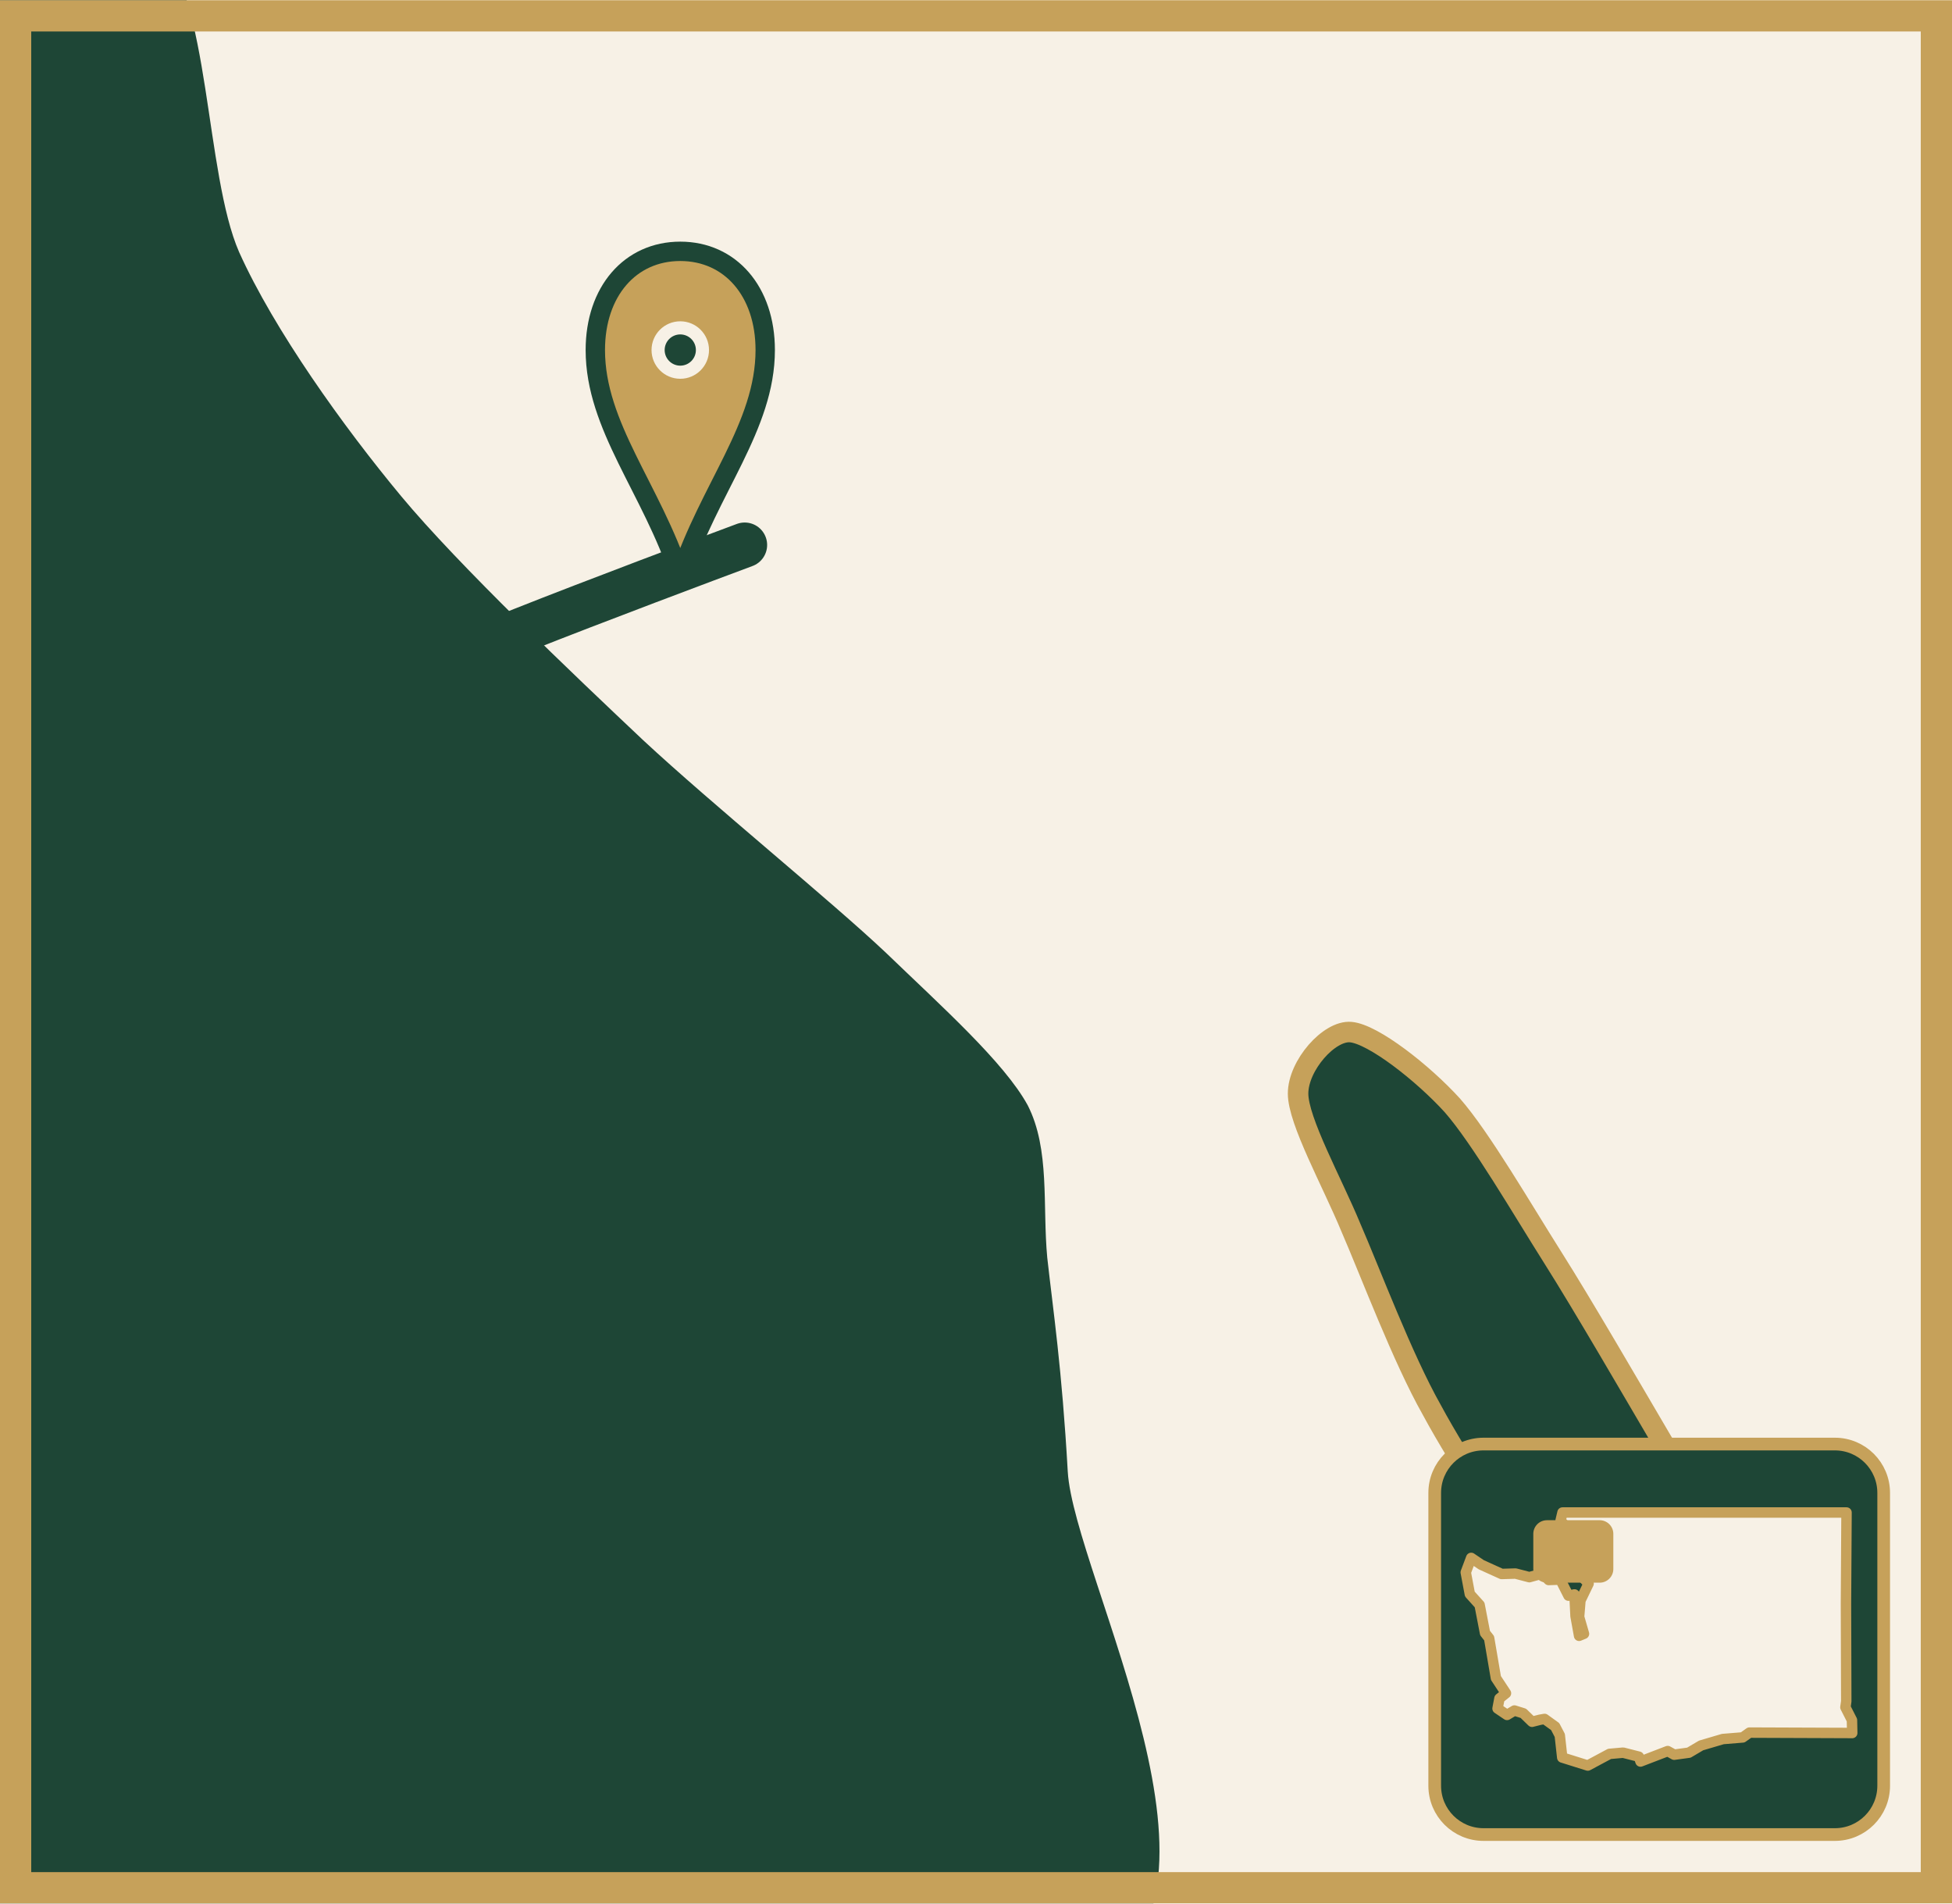
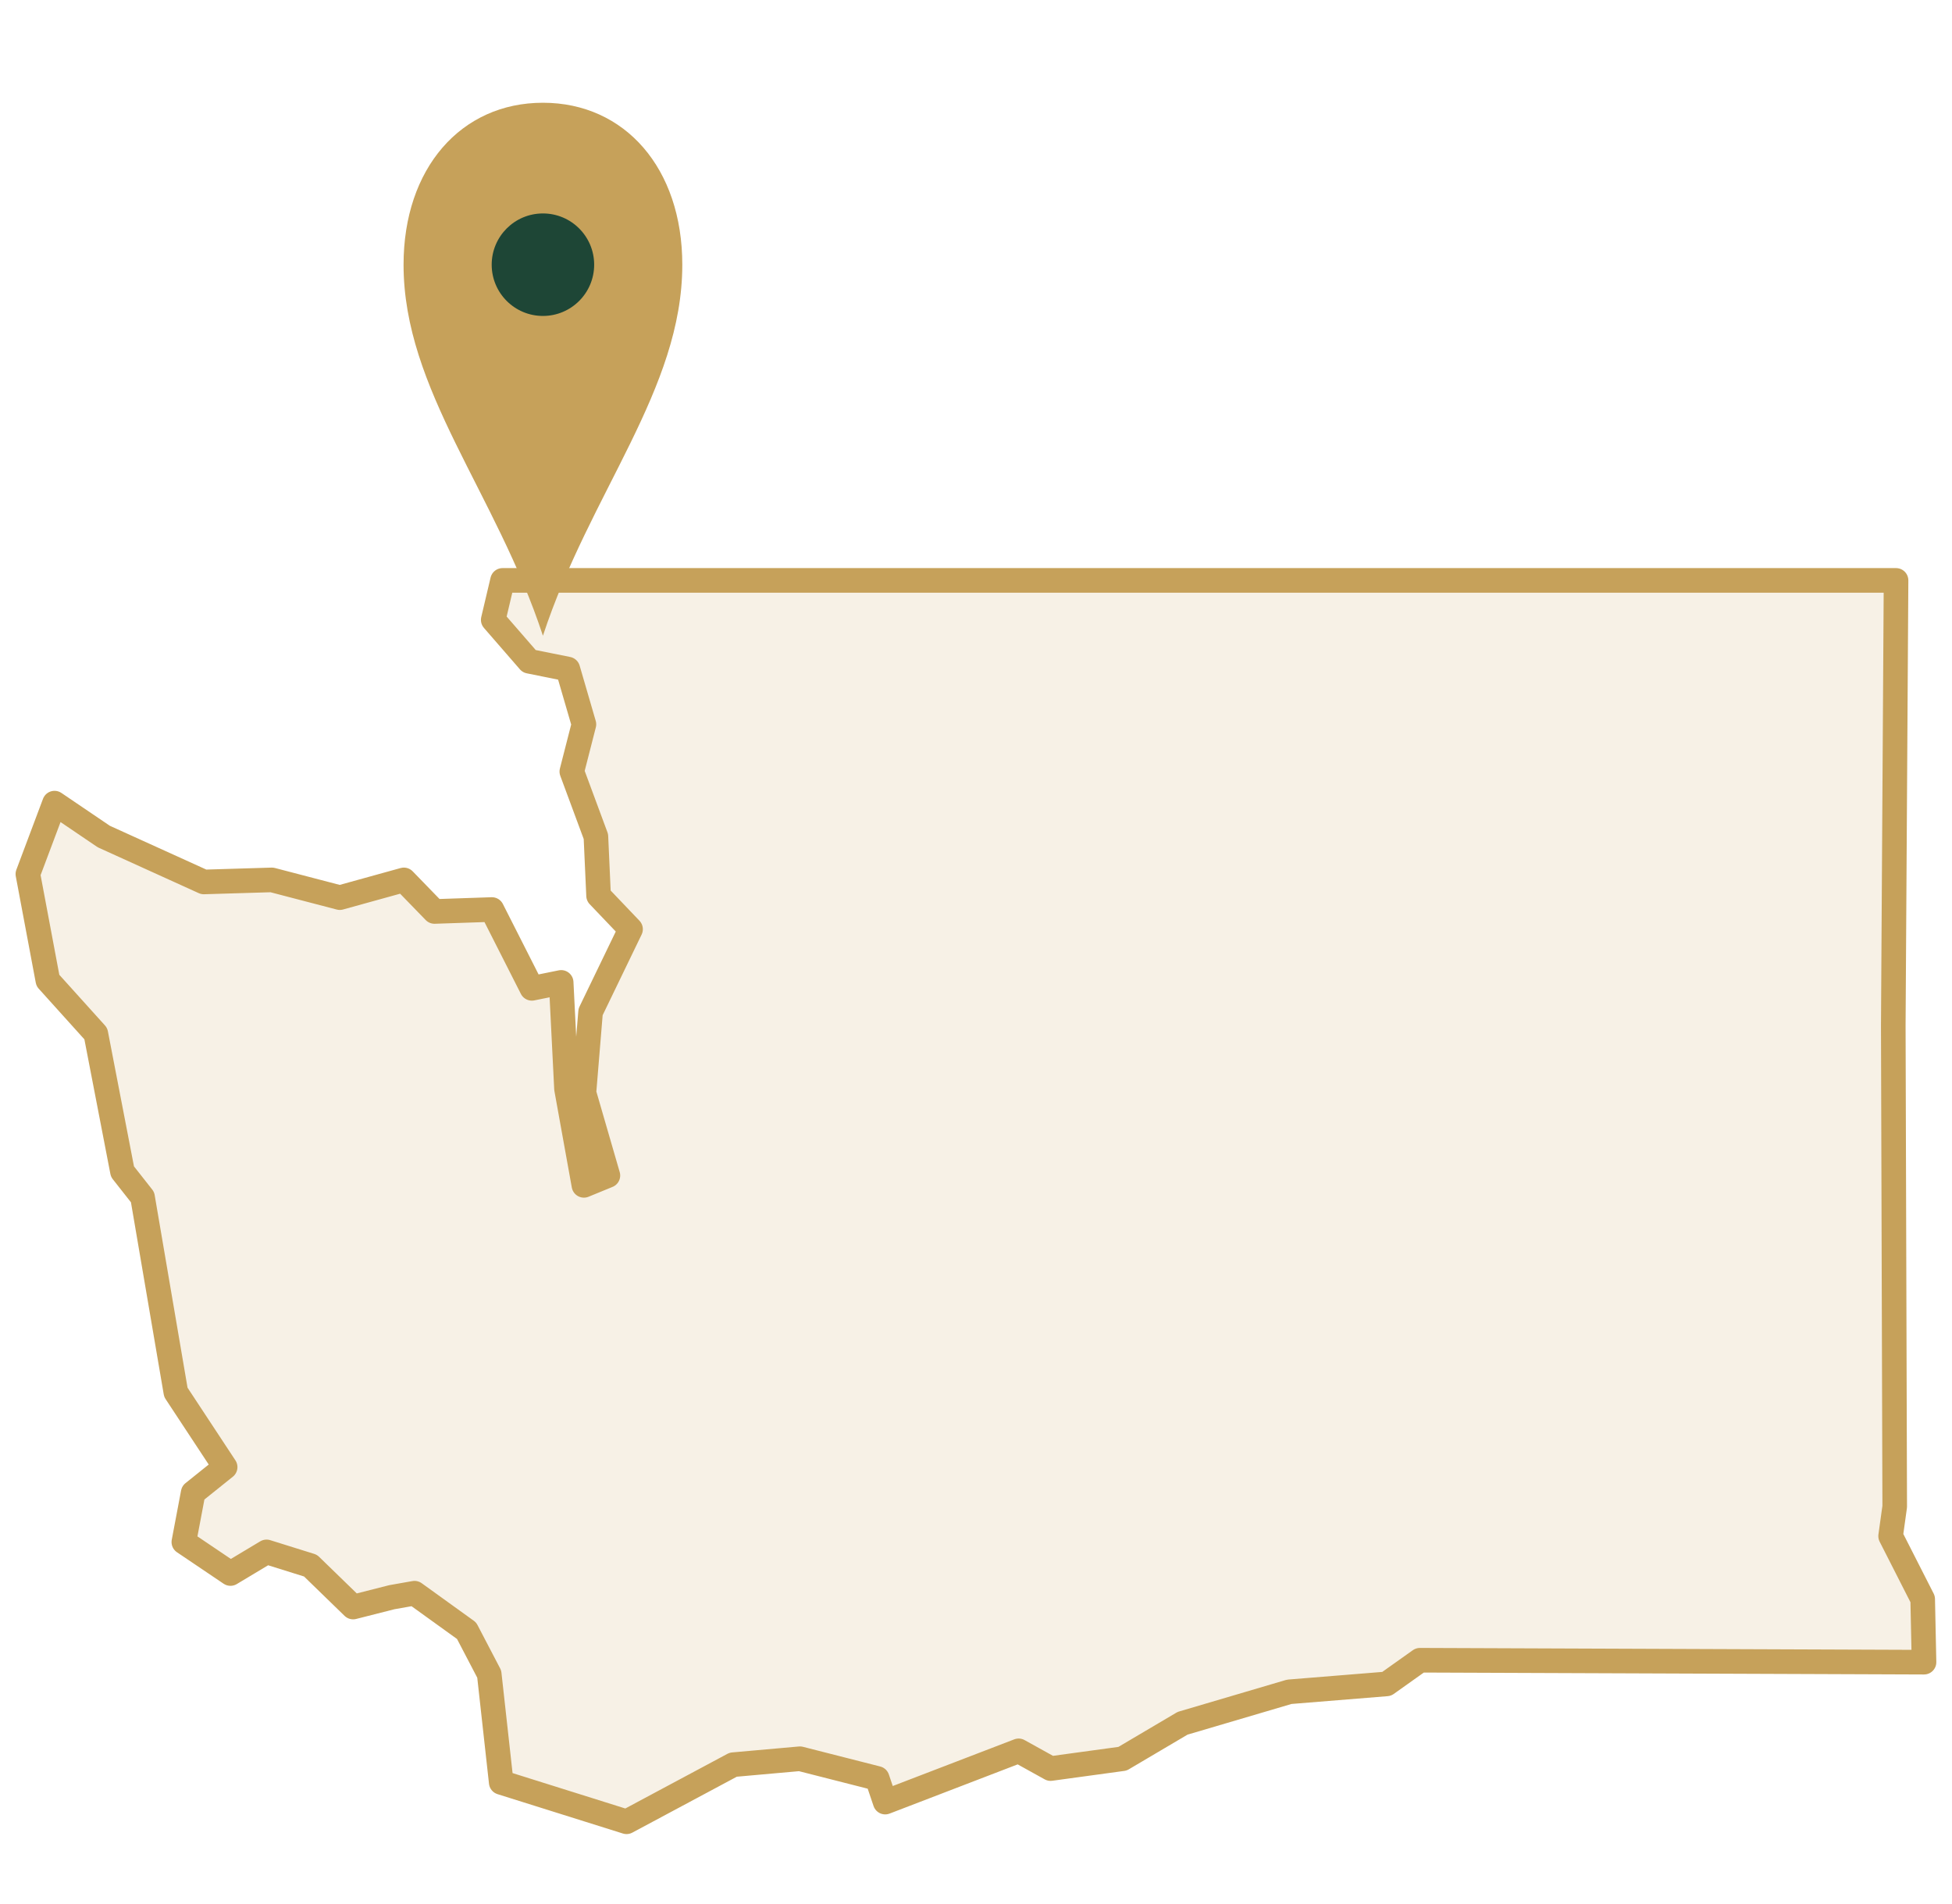
- <svg xmlns="http://www.w3.org/2000/svg" viewBox="0 0 200 194.95" width="1200" height="1170">
-   <defs>
-     <clipPath id="card">
-       <rect width="200" height="194.95" />
-     </clipPath>
-   </defs>
-   <g clip-path="url(#card)">
-     <rect width="200" height="194.95" fill="#f7f1e6" />
-     <path fill="#1e4636" d="M16.2,-5.4 C21.5,-0.6 21.0,17.8 24.5,25.8 C28.1,33.8 35.2,43.7 41.1,50.8 C47.0,57.9 58.8,69.1 65.9,75.8 C73.0,82.4 85.2,92.3 90.8,97.6 C96.4,103.0 102.9,108.8 105.3,113.2 C107.6,117.7 106.8,123.5 107.3,128.8 C107.9,134.2 108.8,140.1 109.4,150.7 C110.0,161.3 128.8,195.5 111.5,202.9 C94.1,210.4 5.6,233.1 -12.0,202.9 C-29.6,172.8 -16.0,21.8 -12.0,-8.0 C-8.0,-37.8 11.0,-10.2 16.2,-5.4 Z" />
-     <path fill="#1e4636" stroke="#c6a15a" stroke-width="2.1" stroke-linejoin="round" d="M138.4,105.7 C140.7,105.9 145.8,109.9 148.8,113.2 C151.7,116.5 156.0,123.9 159.1,128.8 C162.2,133.7 167.3,142.5 170.3,147.6 C173.3,152.6 179.6,160.6 179.8,164.4 C180.0,168.2 174.5,174.6 171.5,174.4 C168.6,174.2 162.7,167.4 159.1,163.2 C155.6,158.9 149.6,149.8 146.7,144.4 C143.7,139.1 140.4,130.3 138.4,125.7 C136.5,121.1 133.0,114.8 133.0,112.0 C133.0,109.1 136.2,105.5 138.4,105.7 Z" />
-     <path fill="none" stroke="#1e4636" stroke-width="4.6" stroke-linecap="round" stroke-linejoin="round" d="M76.3,55.8 C72.8,57.1 60.8,61.6 53.5,64.5 C46.2,67.4 32.5,73.0 28.7,74.5" />
-     <g transform="translate(147.0 147.9)">
-       <rect width="46.0" height="40.0" rx="5" fill="#1e4636" stroke="#c6a15a" stroke-width="1.3" />
-       <path fill="#f7f1e6" stroke="#c6a15a" stroke-width="5" stroke-linejoin="round" transform="translate(1.4 -5.1) scale(0.214)" d="M190.62,56.60 190.35,100.05 190.49,146.96 190.09,149.84 193.22,155.99 193.35,162.14 144.16,161.95 140.91,164.26 131.41,165.03 121.00,168.10 115.14,171.56 108.12,172.52 105.00,170.79 91.98,175.79 91.20,173.48 83.66,171.56 77.15,172.14 66.74,177.71 54.51,173.87 53.34,163.30 51.13,159.07 46.05,155.41 43.84,155.80 40.06,156.76 35.90,152.72 31.61,151.38 28.09,153.49 23.54,150.42 24.45,145.61 27.57,143.11 22.76,135.81 19.51,116.77 17.55,114.28 14.95,100.82 10.27,95.63 8.32,85.25 10.92,78.33 15.73,81.59 25.49,86.02 32.13,85.82 38.76,87.55 45.01,85.82 48.00,88.90 53.60,88.71 57.50,96.40 60.36,95.82 60.88,106.20 62.58,115.62 64.92,114.66 62.58,106.59 63.23,98.70 67.13,90.63 64.01,87.36 63.75,81.59 61.40,75.25 62.58,70.64 61.01,65.25 57.24,64.49 53.73,60.45 54.64,56.60Z" />
-       <rect x="10.1" y="7.8" width="8.2" height="6.4" rx="1.4" fill="#c6a15a" />
-     </g>
-     <g transform="translate(69.7 59.0) scale(0.64)">
-       <path fill="#c6a15a" stroke="#1e4636" stroke-width="3.1" stroke-linejoin="round" d="M0,0 C-4.6,-14 -13.6,-24 -13.6,-36.2 C-13.6,-45.6 -8,-52 0,-52 C8,-52 13.6,-45.6 13.6,-36.2 C13.6,-24 4.6,-14 0,0 Z" />
-       <circle cx="0" cy="-36.2" r="4.6" fill="#f7f1e6" />
-       <circle cx="0" cy="-36.2" r="2.5" fill="#1e4636" />
-     </g>
+ <svg xmlns="http://www.w3.org/2000/svg" viewBox="5.60 0.00 190.48 185.67" width="1200" height="1170">
+   <path fill="#f7f1e6" stroke="#c6a15a" stroke-width="2.4" stroke-linejoin="round" d="M190.62,56.60 190.35,100.05 190.49,146.96 190.09,149.84 193.22,155.99 193.35,162.14 144.16,161.95 140.91,164.26 131.41,165.03 121.00,168.10 115.14,171.56 108.12,172.52 105.00,170.79 91.98,175.79 91.20,173.48 83.66,171.56 77.15,172.14 66.74,177.71 54.51,173.87 53.34,163.30 51.13,159.07 46.05,155.41 43.84,155.80 40.06,156.76 35.90,152.72 31.61,151.38 28.09,153.49 23.54,150.42 24.45,145.61 27.57,143.11 22.76,135.81 19.51,116.77 17.55,114.28 14.95,100.82 10.27,95.63 8.32,85.25 10.92,78.33 15.73,81.59 25.49,86.02 32.13,85.82 38.76,87.55 45.01,85.82 48.00,88.90 53.60,88.71 57.50,96.40 60.36,95.82 60.88,106.20 62.58,115.62 64.92,114.66 62.58,106.59 63.23,98.70 67.13,90.63 64.01,87.36 63.75,81.59 61.40,75.25 62.58,70.64 61.01,65.25 57.24,64.49 53.73,60.45 54.64,56.60Z" />
+   <g transform="translate(58.58 62.0)">
+     <path fill="#c6a15a" d="M0,0 C-4.6,-14 -13.6,-24 -13.6,-36.2 C-13.6,-45.6 -8,-52 0,-52 C8,-52 13.6,-45.6 13.6,-36.2 C13.6,-24 4.6,-14 0,0 Z" />
+     <circle cx="0" cy="-36.2" r="5" fill="#1e4636" />
  </g>
-   <rect x="1.6" y="1.6" width="196.8" height="191.75" fill="none" stroke="#c6a15a" stroke-width="3.2" />
</svg>
